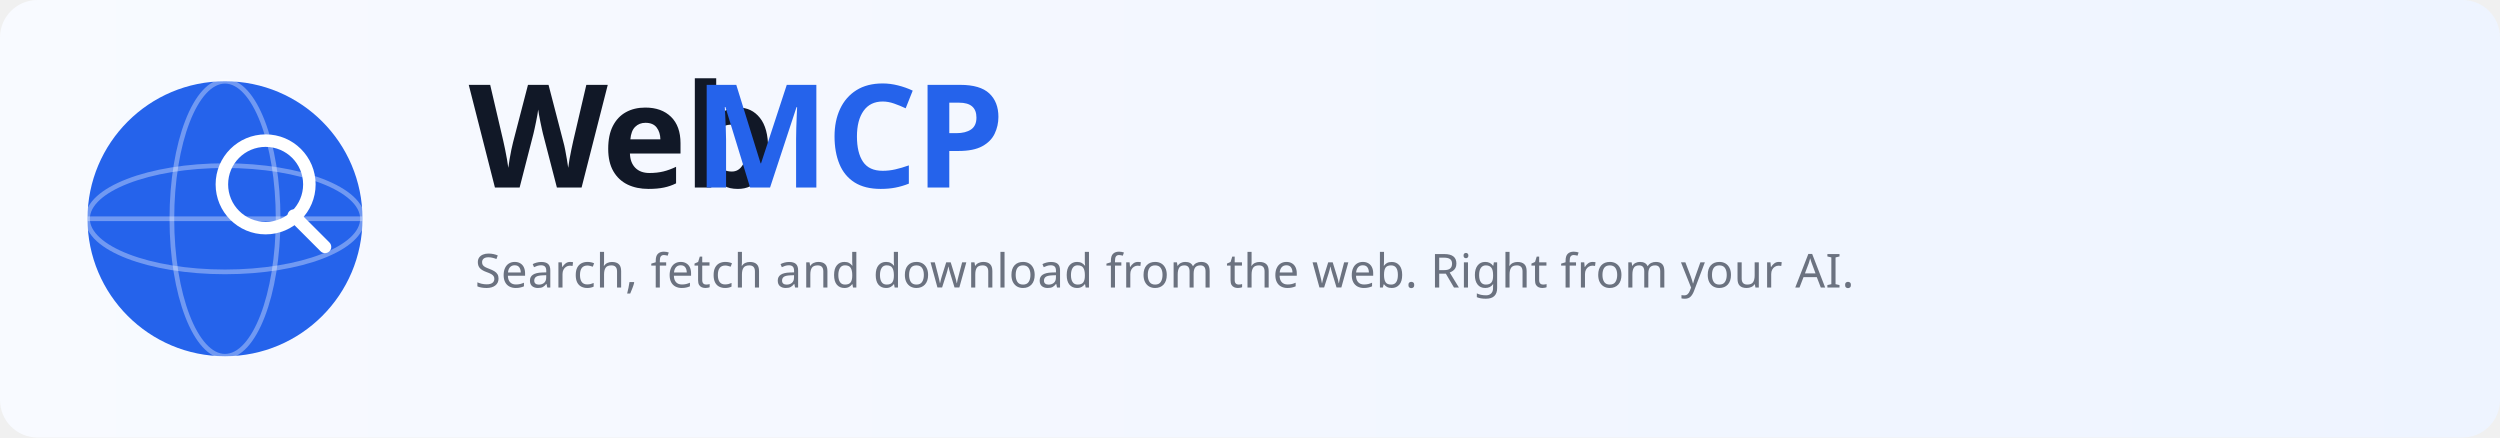
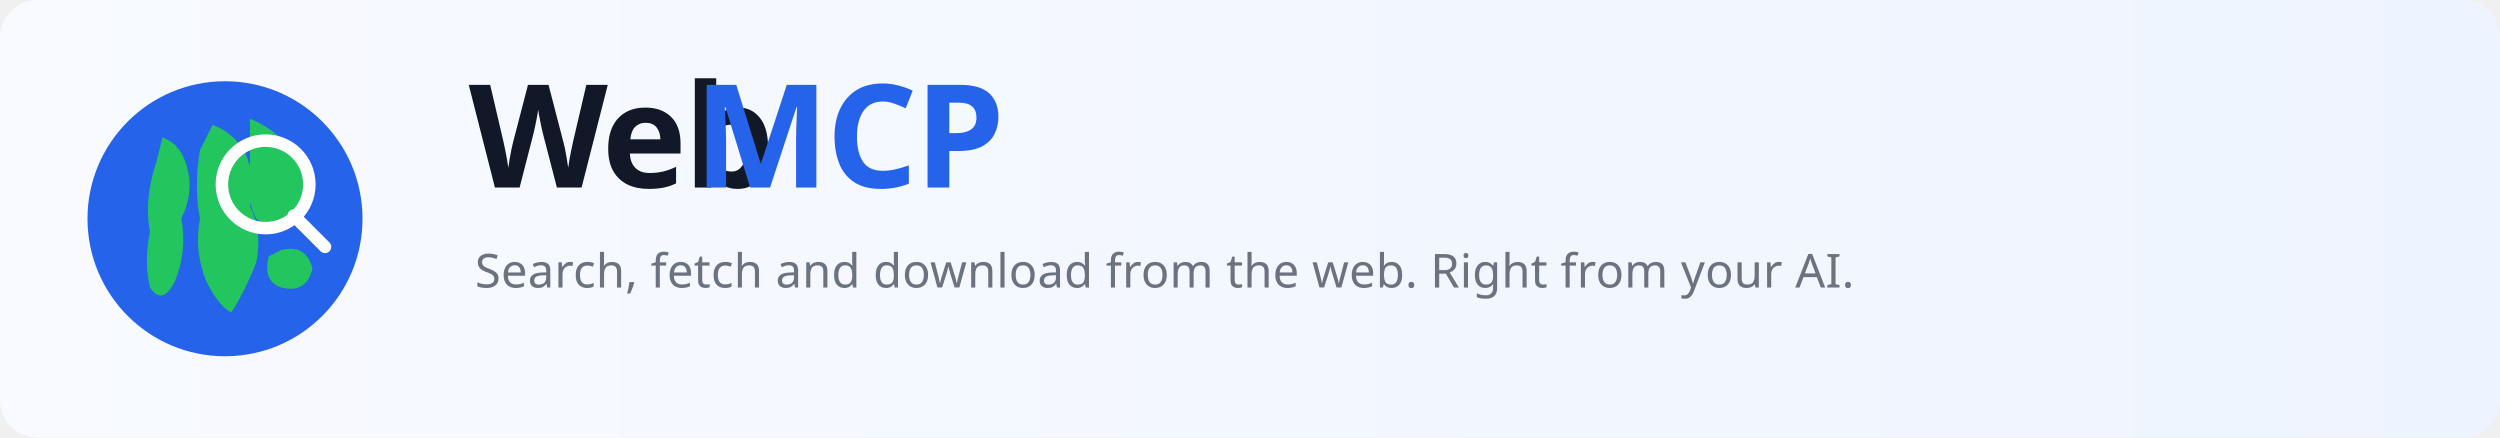
<svg xmlns="http://www.w3.org/2000/svg" viewBox="0 0 800 140">
  <defs>
    <linearGradient id="bg" x1="0%" y1="0%" x2="100%" y2="0%">
      <stop offset="0%" style="stop-color:#f8faff;stop-opacity:1" />
      <stop offset="100%" style="stop-color:#eef4ff;stop-opacity:1" />
    </linearGradient>
  </defs>
  <rect width="800" height="140" rx="12" fill="url(#bg)" />
  <g transform="translate(72, 70)">
    <circle cx="0" cy="0" r="44" fill="#2563eb" />
-     <line x1="-44" y1="0" x2="44" y2="0" stroke="white" stroke-width="1.5" opacity="0.35" />
-     <ellipse cx="0" cy="0" rx="44" ry="17" fill="none" stroke="white" stroke-width="1.5" opacity="0.35" />
-     <ellipse cx="0" cy="0" rx="17" ry="44" fill="none" stroke="white" stroke-width="1.5" opacity="0.35" />
+     <path d="M -4 -30 Q 2 -28 6 -22 Q 10 -14 8 -4 Q 12 4 10 14 Q 6 24 2 30 Q -2 28 -6 20 Q -10 10 -8 0 Q -10 -10 -8 -22 Z" fill="#22c55e" />
+     <path d="M -20 -26 Q -14 -24 -12 -16 Q -10 -8 -14 0 Q -12 10 -16 20 Q -20 28 -24 22 Q -26 14 -24 4 Q -26 -6 -22 -18 Z" fill="#22c55e" />
+     <path d="M 8 -32 Q 18 -28 24 -18 Q 28 -8 22 -2 Q 16 4 10 0 Q 6 -8 8 -18 Z" fill="#22c55e" />
+     <path d="M 18 10 Q 26 8 28 16 Q 26 24 18 22 Q 12 20 14 12 Z" fill="#22c55e" />
    <circle cx="13" cy="-11" r="14" fill="none" stroke="white" stroke-width="4" />
    <line x1="22" y1="-1" x2="32" y2="9" stroke="white" stroke-width="4" stroke-linecap="round" />
  </g>
  <text x="150" y="60" font-family="'Segoe UI', system-ui, sans-serif" font-size="46" font-weight="800" fill="#111827" letter-spacing="-1">Web</text>
  <text x="222" y="60" font-family="'Segoe UI', system-ui, sans-serif" font-size="46" font-weight="800" fill="#2563eb" letter-spacing="-1"> MCP</text>
  <text x="152" y="92" font-family="'Segoe UI', system-ui, sans-serif" font-size="15" fill="#6b7280" letter-spacing="0.1">Search, fetch and download from the web. Right from your AI.</text>
</svg>
